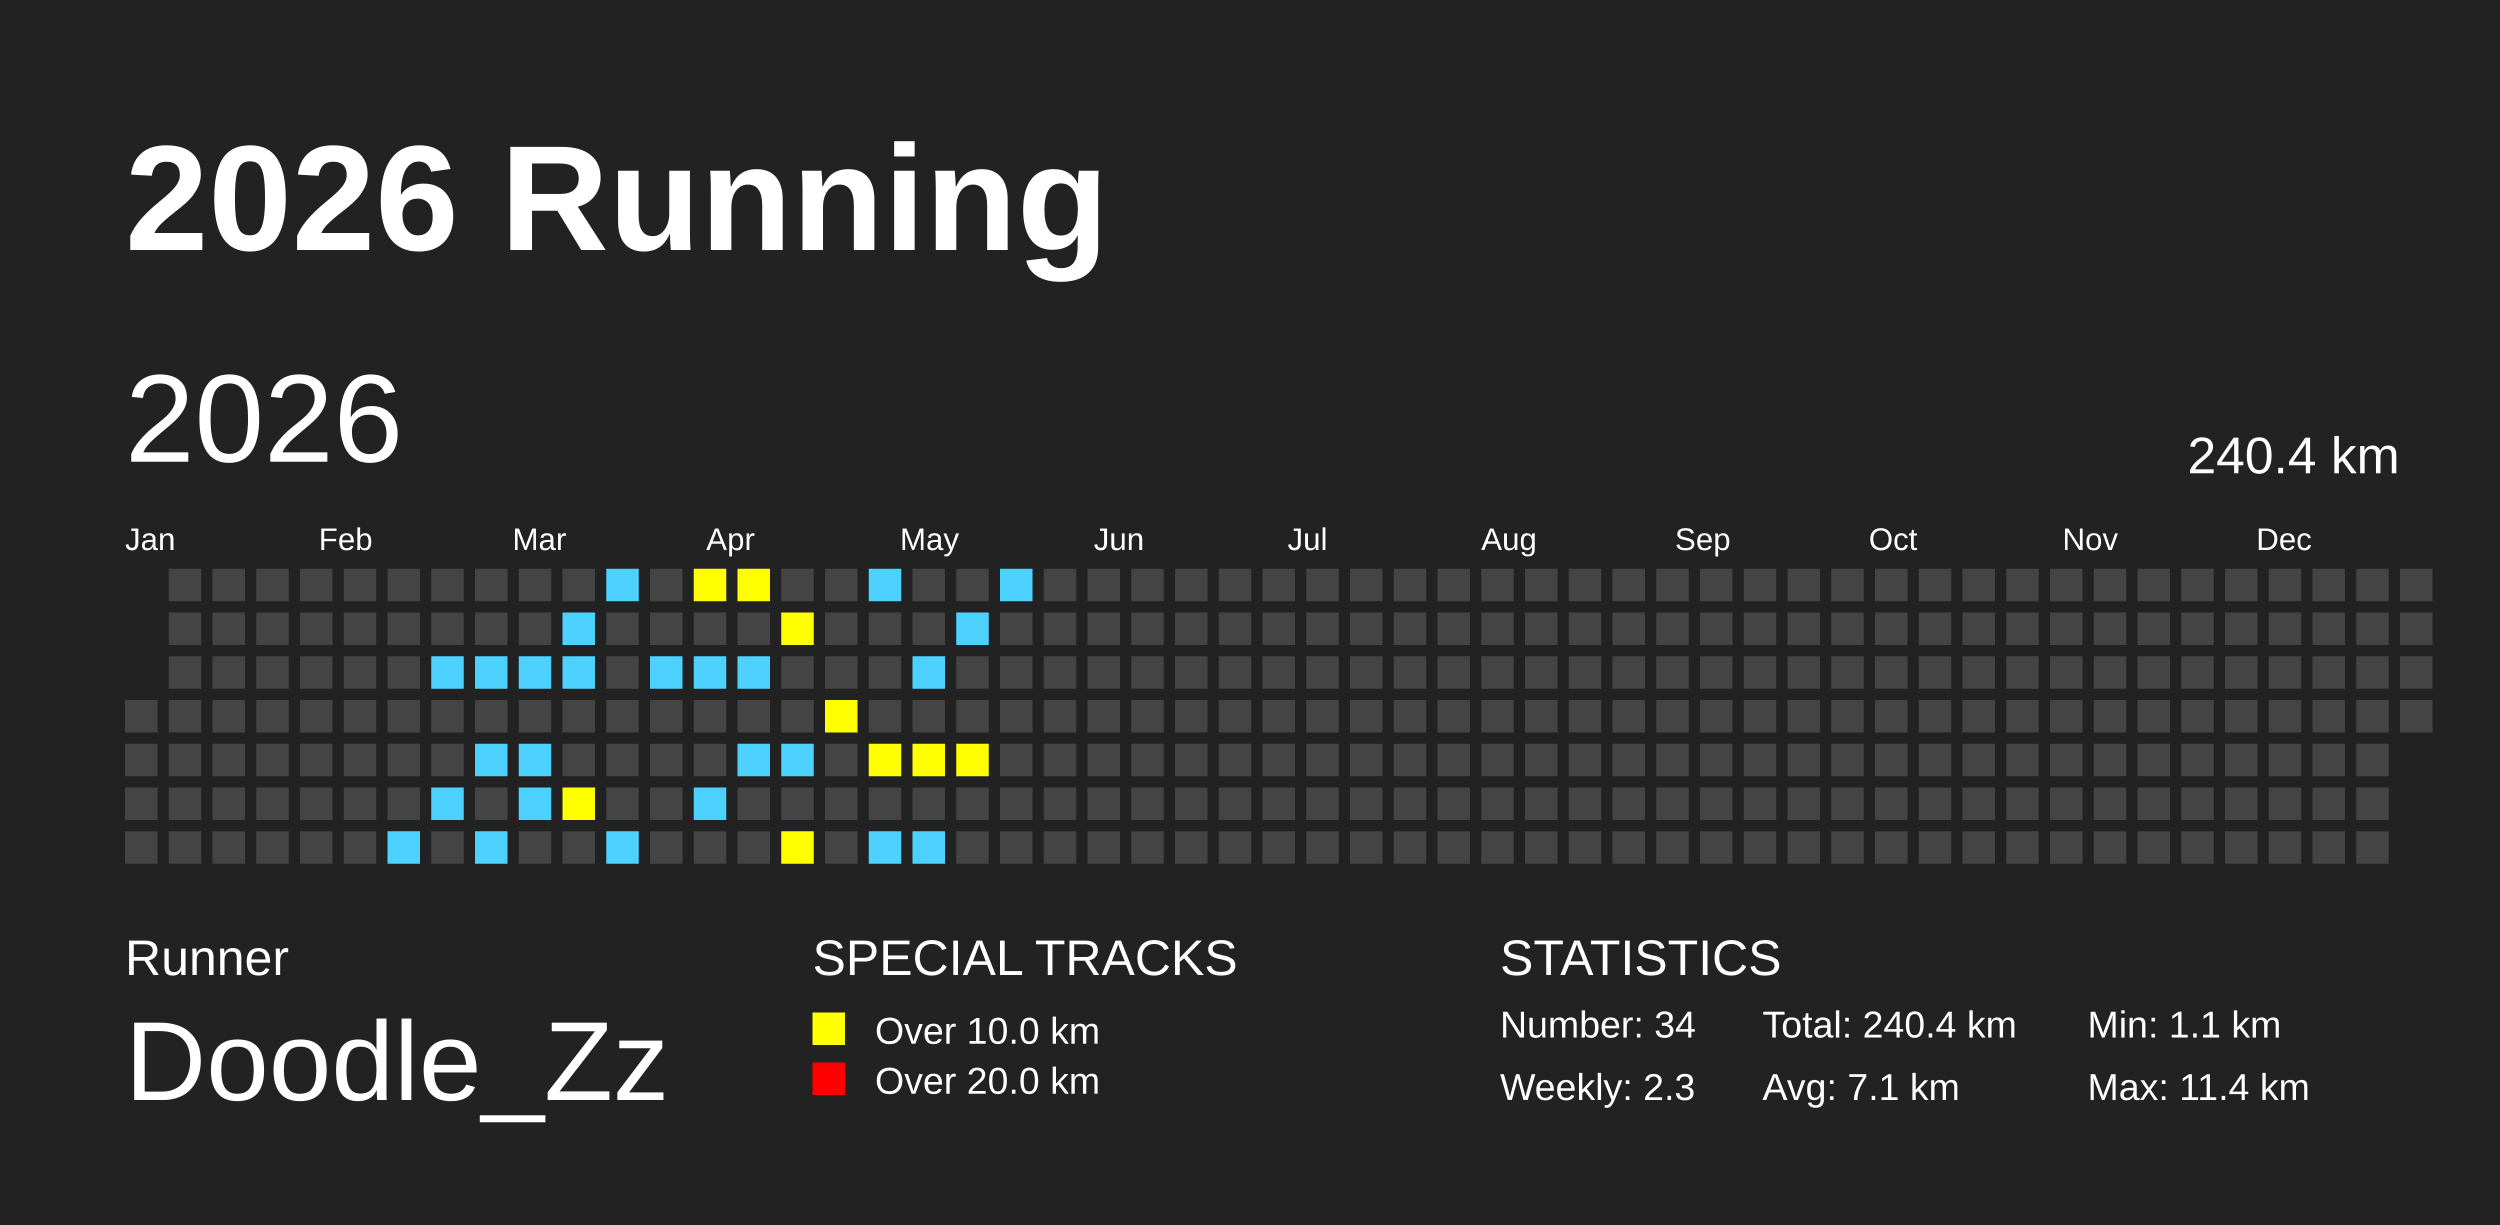
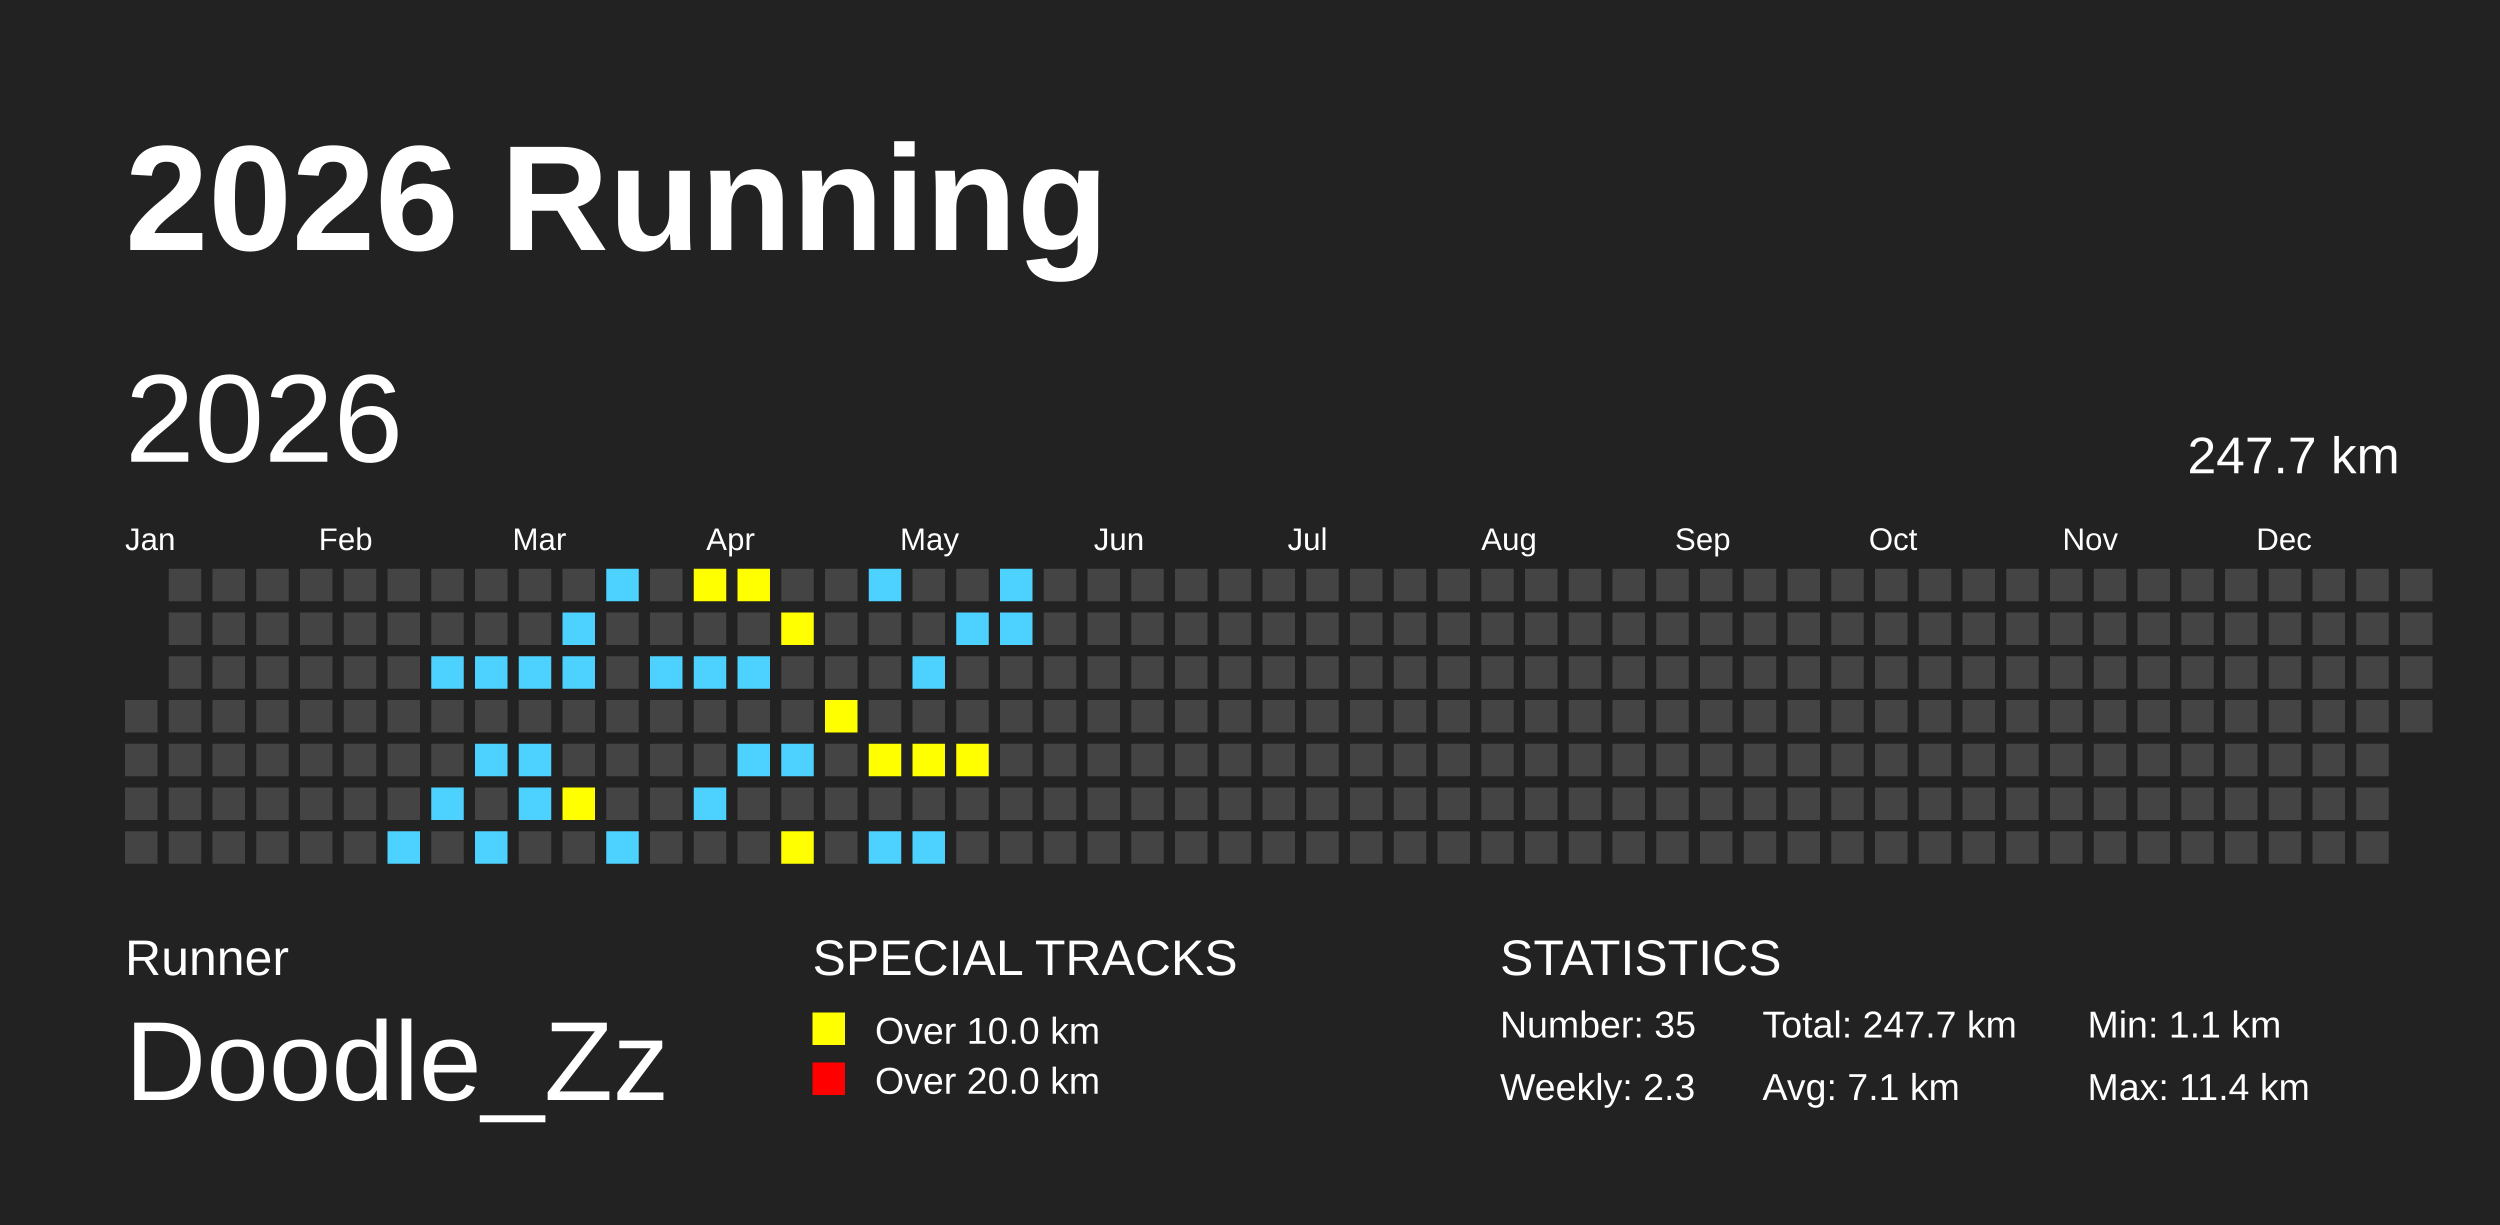
<svg xmlns="http://www.w3.org/2000/svg" baseProfile="full" height="98mm" version="1.1" viewBox="0,0,200,98" width="200mm">
  <defs />
  <rect fill="#222222" height="98" width="200" x="0" y="0" />
  <text fill="#FFFFFF" style="font-size:12px; font-family:Arial; font-weight:bold;" x="10" y="20">2026 Running</text>
  <text fill="#FFFFFF" style="font-size:4px; font-family:Arial" x="10" y="78">Runner</text>
  <text fill="#FFFFFF" style="font-size:9px; font-family:Arial" x="10" y="88">Doodle_Zz</text>
  <text fill="#FFFFFF" style="font-size:4px; font-family:Arial" x="65" y="78">SPECIAL TRACKS</text>
  <rect fill="yellow" height="2.6" width="2.6" x="65" y="81" />
  <text fill="#FFFFFF" style="font-size:3px; font-family:Arial" x="70" y="83.5">Over 10.0 km</text>
  <rect fill="red" height="2.6" width="2.6" x="65" y="85" />
  <text fill="#FFFFFF" style="font-size:3px; font-family:Arial" x="70" y="87.5">Over 20.0 km</text>
  <text fill="#FFFFFF" style="font-size:4px; font-family:Arial" x="120" y="78">STATISTICS</text>
-   <text fill="#FFFFFF" style="font-size:3px; font-family:Arial" x="120" y="83">Number: 34</text>
+   <text fill="#FFFFFF" style="font-size:3px; font-family:Arial" x="120" y="83">Number: 35</text>
  <text fill="#FFFFFF" style="font-size:3px; font-family:Arial" x="120" y="88">Weekly: 2.3</text>
-   <text fill="#FFFFFF" style="font-size:3px; font-family:Arial" x="141" y="83">Total: 240.4 km</text>
+   <text fill="#FFFFFF" style="font-size:3px; font-family:Arial" x="141" y="83">Total: 247.7 km</text>
  <text fill="#FFFFFF" style="font-size:3px; font-family:Arial" x="141" y="88">Avg: 7.1 km</text>
  <text fill="#FFFFFF" style="font-size:3px; font-family:Arial" x="167" y="83">Min: 1.1 km</text>
  <text fill="#FFFFFF" style="font-size:3px; font-family:Arial" x="167" y="88">Max: 11.4 km</text>
  <text dominant-baseline="hanging" fill="#FFFFFF" style="font-size:10.0px; font-family:Arial;" x="10" y="30">2026</text>
-   <text dominant-baseline="hanging" fill="#FFFFFF" style="font-size:4.125px; font-family:Arial;" x="175" y="35">240.4 km</text>
+   <text dominant-baseline="hanging" fill="#FFFFFF" style="font-size:4.125px; font-family:Arial;" x="175" y="35">247.7 km</text>
  <text fill="#FFFFFF" style="font-size:2.5px; font-family:Arial" x="10.0" y="44">Jan</text>
  <text fill="#FFFFFF" style="font-size:2.5px; font-family:Arial" x="25.5" y="44">Feb</text>
  <text fill="#FFFFFF" style="font-size:2.5px; font-family:Arial" x="41.0" y="44">Mar</text>
  <text fill="#FFFFFF" style="font-size:2.5px; font-family:Arial" x="56.5" y="44">Apr</text>
  <text fill="#FFFFFF" style="font-size:2.5px; font-family:Arial" x="72.0" y="44">May</text>
  <text fill="#FFFFFF" style="font-size:2.5px; font-family:Arial" x="87.5" y="44">Jun</text>
  <text fill="#FFFFFF" style="font-size:2.5px; font-family:Arial" x="103.0" y="44">Jul</text>
  <text fill="#FFFFFF" style="font-size:2.5px; font-family:Arial" x="118.5" y="44">Aug</text>
  <text fill="#FFFFFF" style="font-size:2.5px; font-family:Arial" x="134.0" y="44">Sep</text>
  <text fill="#FFFFFF" style="font-size:2.5px; font-family:Arial" x="149.5" y="44">Oct</text>
  <text fill="#FFFFFF" style="font-size:2.5px; font-family:Arial" x="165.0" y="44">Nov</text>
  <text fill="#FFFFFF" style="font-size:2.5px; font-family:Arial" x="180.5" y="44">Dec</text>
  <rect fill="#444444" height="2.6" width="2.6" x="10.0" y="56.0" />
  <rect fill="#444444" height="2.6" width="2.6" x="10.0" y="59.5" />
  <rect fill="#444444" height="2.6" width="2.6" x="10.0" y="63.0" />
  <rect fill="#444444" height="2.6" width="2.6" x="10.0" y="66.5" />
  <rect fill="#444444" height="2.6" width="2.6" x="13.5" y="45.5" />
  <rect fill="#444444" height="2.6" width="2.6" x="13.5" y="49.0" />
  <rect fill="#444444" height="2.6" width="2.6" x="13.5" y="52.5" />
  <rect fill="#444444" height="2.6" width="2.6" x="13.5" y="56.0" />
  <rect fill="#444444" height="2.6" width="2.6" x="13.5" y="59.5" />
  <rect fill="#444444" height="2.6" width="2.6" x="13.5" y="63.0" />
  <rect fill="#444444" height="2.6" width="2.6" x="13.5" y="66.5" />
  <rect fill="#444444" height="2.6" width="2.6" x="17.0" y="45.5" />
  <rect fill="#444444" height="2.6" width="2.6" x="17.0" y="49.0" />
  <rect fill="#444444" height="2.6" width="2.6" x="17.0" y="52.5" />
  <rect fill="#444444" height="2.6" width="2.6" x="17.0" y="56.0" />
  <rect fill="#444444" height="2.6" width="2.6" x="17.0" y="59.5" />
  <rect fill="#444444" height="2.6" width="2.6" x="17.0" y="63.0" />
  <rect fill="#444444" height="2.6" width="2.6" x="17.0" y="66.5" />
  <rect fill="#444444" height="2.6" width="2.6" x="20.5" y="45.5" />
  <rect fill="#444444" height="2.6" width="2.6" x="20.5" y="49.0" />
  <rect fill="#444444" height="2.6" width="2.6" x="20.5" y="52.5" />
  <rect fill="#444444" height="2.6" width="2.6" x="20.5" y="56.0" />
  <rect fill="#444444" height="2.6" width="2.6" x="20.5" y="59.5" />
  <rect fill="#444444" height="2.6" width="2.6" x="20.5" y="63.0" />
  <rect fill="#444444" height="2.6" width="2.6" x="20.5" y="66.5" />
  <rect fill="#444444" height="2.6" width="2.6" x="24.0" y="45.5" />
  <rect fill="#444444" height="2.6" width="2.6" x="24.0" y="49.0" />
  <rect fill="#444444" height="2.6" width="2.6" x="24.0" y="52.5" />
  <rect fill="#444444" height="2.6" width="2.6" x="24.0" y="56.0" />
  <rect fill="#444444" height="2.6" width="2.6" x="24.0" y="59.5" />
  <rect fill="#444444" height="2.6" width="2.6" x="24.0" y="63.0" />
  <rect fill="#444444" height="2.6" width="2.6" x="24.0" y="66.5" />
  <rect fill="#444444" height="2.6" width="2.6" x="27.5" y="45.5" />
  <rect fill="#444444" height="2.6" width="2.6" x="27.5" y="49.0" />
  <rect fill="#444444" height="2.6" width="2.6" x="27.5" y="52.5" />
  <rect fill="#444444" height="2.6" width="2.6" x="27.5" y="56.0" />
  <rect fill="#444444" height="2.6" width="2.6" x="27.5" y="59.5" />
  <rect fill="#444444" height="2.6" width="2.6" x="27.5" y="63.0" />
  <rect fill="#444444" height="2.6" width="2.6" x="27.5" y="66.5" />
  <rect fill="#444444" height="2.6" width="2.6" x="31.0" y="45.5" />
  <rect fill="#444444" height="2.6" width="2.6" x="31.0" y="49.0" />
  <rect fill="#444444" height="2.6" width="2.6" x="31.0" y="52.5" />
  <rect fill="#444444" height="2.6" width="2.6" x="31.0" y="56.0" />
  <rect fill="#444444" height="2.6" width="2.6" x="31.0" y="59.5" />
  <rect fill="#444444" height="2.6" width="2.6" x="31.0" y="63.0" />
  <rect fill="#4DD2FF" height="2.6" width="2.6" x="31.0" y="66.5" />
  <rect fill="#444444" height="2.6" width="2.6" x="34.5" y="45.5" />
  <rect fill="#444444" height="2.6" width="2.6" x="34.5" y="49.0" />
  <rect fill="#4DD2FF" height="2.6" width="2.6" x="34.5" y="52.5" />
  <rect fill="#444444" height="2.6" width="2.6" x="34.5" y="56.0" />
  <rect fill="#444444" height="2.6" width="2.6" x="34.5" y="59.5" />
  <rect fill="#4DD2FF" height="2.6" width="2.6" x="34.5" y="63.0" />
  <rect fill="#444444" height="2.6" width="2.6" x="34.5" y="66.5" />
  <rect fill="#444444" height="2.6" width="2.6" x="38.0" y="45.5" />
  <rect fill="#444444" height="2.6" width="2.6" x="38.0" y="49.0" />
  <rect fill="#4DD2FF" height="2.6" width="2.6" x="38.0" y="52.5" />
  <rect fill="#444444" height="2.6" width="2.6" x="38.0" y="56.0" />
  <rect fill="#4DD2FF" height="2.6" width="2.6" x="38.0" y="59.5" />
  <rect fill="#444444" height="2.6" width="2.6" x="38.0" y="63.0" />
  <rect fill="#4DD2FF" height="2.6" width="2.6" x="38.0" y="66.5" />
  <rect fill="#444444" height="2.6" width="2.6" x="41.5" y="45.5" />
  <rect fill="#444444" height="2.6" width="2.6" x="41.5" y="49.0" />
  <rect fill="#4DD2FF" height="2.6" width="2.6" x="41.5" y="52.5" />
  <rect fill="#444444" height="2.6" width="2.6" x="41.5" y="56.0" />
  <rect fill="#4DD2FF" height="2.6" width="2.6" x="41.5" y="59.5" />
  <rect fill="#4DD2FF" height="2.6" width="2.6" x="41.5" y="63.0" />
  <rect fill="#444444" height="2.6" width="2.6" x="41.5" y="66.5" />
  <rect fill="#444444" height="2.6" width="2.6" x="45.0" y="45.5" />
  <rect fill="#4DD2FF" height="2.6" width="2.6" x="45.0" y="49.0" />
  <rect fill="#4DD2FF" height="2.6" width="2.6" x="45.0" y="52.5" />
  <rect fill="#444444" height="2.6" width="2.6" x="45.0" y="56.0" />
  <rect fill="#444444" height="2.6" width="2.6" x="45.0" y="59.5" />
  <rect fill="yellow" height="2.6" width="2.6" x="45.0" y="63.0" />
  <rect fill="#444444" height="2.6" width="2.6" x="45.0" y="66.5" />
  <rect fill="#4DD2FF" height="2.6" width="2.6" x="48.5" y="45.5" />
  <rect fill="#444444" height="2.6" width="2.6" x="48.5" y="49.0" />
  <rect fill="#444444" height="2.6" width="2.6" x="48.5" y="52.5" />
  <rect fill="#444444" height="2.6" width="2.6" x="48.5" y="56.0" />
  <rect fill="#444444" height="2.6" width="2.6" x="48.5" y="59.5" />
  <rect fill="#444444" height="2.6" width="2.6" x="48.5" y="63.0" />
  <rect fill="#4DD2FF" height="2.6" width="2.6" x="48.5" y="66.5" />
  <rect fill="#444444" height="2.6" width="2.6" x="52.0" y="45.5" />
  <rect fill="#444444" height="2.6" width="2.6" x="52.0" y="49.0" />
  <rect fill="#4DD2FF" height="2.6" width="2.6" x="52.0" y="52.5" />
  <rect fill="#444444" height="2.6" width="2.6" x="52.0" y="56.0" />
  <rect fill="#444444" height="2.6" width="2.6" x="52.0" y="59.5" />
  <rect fill="#444444" height="2.6" width="2.6" x="52.0" y="63.0" />
  <rect fill="#444444" height="2.6" width="2.6" x="52.0" y="66.5" />
  <rect fill="yellow" height="2.6" width="2.6" x="55.5" y="45.5" />
  <rect fill="#444444" height="2.6" width="2.6" x="55.5" y="49.0" />
  <rect fill="#4DD2FF" height="2.6" width="2.6" x="55.5" y="52.5" />
  <rect fill="#444444" height="2.6" width="2.6" x="55.5" y="56.0" />
  <rect fill="#444444" height="2.6" width="2.6" x="55.5" y="59.5" />
  <rect fill="#4DD2FF" height="2.6" width="2.6" x="55.5" y="63.0" />
  <rect fill="#444444" height="2.6" width="2.6" x="55.5" y="66.5" />
  <rect fill="yellow" height="2.6" width="2.6" x="59.0" y="45.5" />
  <rect fill="#444444" height="2.6" width="2.6" x="59.0" y="49.0" />
  <rect fill="#4DD2FF" height="2.6" width="2.6" x="59.0" y="52.5" />
  <rect fill="#444444" height="2.6" width="2.6" x="59.0" y="56.0" />
  <rect fill="#4DD2FF" height="2.6" width="2.6" x="59.0" y="59.5" />
  <rect fill="#444444" height="2.6" width="2.6" x="59.0" y="63.0" />
  <rect fill="#444444" height="2.6" width="2.6" x="59.0" y="66.5" />
  <rect fill="#444444" height="2.6" width="2.6" x="62.5" y="45.5" />
  <rect fill="yellow" height="2.6" width="2.6" x="62.5" y="49.0" />
  <rect fill="#444444" height="2.6" width="2.6" x="62.5" y="52.5" />
  <rect fill="#444444" height="2.6" width="2.6" x="62.5" y="56.0" />
  <rect fill="#4DD2FF" height="2.6" width="2.6" x="62.5" y="59.5" />
  <rect fill="#444444" height="2.6" width="2.6" x="62.5" y="63.0" />
  <rect fill="yellow" height="2.6" width="2.6" x="62.5" y="66.5" />
  <rect fill="#444444" height="2.6" width="2.6" x="66.0" y="45.5" />
  <rect fill="#444444" height="2.6" width="2.6" x="66.0" y="49.0" />
  <rect fill="#444444" height="2.6" width="2.6" x="66.0" y="52.5" />
  <rect fill="yellow" height="2.6" width="2.6" x="66.0" y="56.0" />
  <rect fill="#444444" height="2.6" width="2.6" x="66.0" y="59.5" />
  <rect fill="#444444" height="2.6" width="2.6" x="66.0" y="63.0" />
  <rect fill="#444444" height="2.6" width="2.6" x="66.0" y="66.5" />
  <rect fill="#4DD2FF" height="2.6" width="2.6" x="69.5" y="45.5" />
  <rect fill="#444444" height="2.6" width="2.6" x="69.5" y="49.0" />
  <rect fill="#444444" height="2.6" width="2.6" x="69.5" y="52.5" />
  <rect fill="#444444" height="2.6" width="2.6" x="69.5" y="56.0" />
  <rect fill="yellow" height="2.6" width="2.6" x="69.5" y="59.5" />
  <rect fill="#444444" height="2.6" width="2.6" x="69.5" y="63.0" />
  <rect fill="#4DD2FF" height="2.6" width="2.6" x="69.5" y="66.5" />
  <rect fill="#444444" height="2.6" width="2.6" x="73.0" y="45.5" />
  <rect fill="#444444" height="2.6" width="2.6" x="73.0" y="49.0" />
  <rect fill="#4DD2FF" height="2.6" width="2.6" x="73.0" y="52.5" />
  <rect fill="#444444" height="2.6" width="2.6" x="73.0" y="56.0" />
  <rect fill="yellow" height="2.6" width="2.6" x="73.0" y="59.5" />
  <rect fill="#444444" height="2.6" width="2.6" x="73.0" y="63.0" />
  <rect fill="#4DD2FF" height="2.6" width="2.6" x="73.0" y="66.5" />
  <rect fill="#444444" height="2.6" width="2.6" x="76.5" y="45.5" />
  <rect fill="#4DD2FF" height="2.6" width="2.6" x="76.5" y="49.0" />
  <rect fill="#444444" height="2.6" width="2.6" x="76.5" y="52.5" />
  <rect fill="#444444" height="2.6" width="2.6" x="76.5" y="56.0" />
  <rect fill="yellow" height="2.6" width="2.6" x="76.5" y="59.5" />
  <rect fill="#444444" height="2.6" width="2.6" x="76.5" y="63.0" />
  <rect fill="#444444" height="2.6" width="2.6" x="76.5" y="66.5" />
  <rect fill="#4DD2FF" height="2.6" width="2.6" x="80.0" y="45.5" />
-   <rect fill="#444444" height="2.6" width="2.6" x="80.0" y="49.0" />
+   <rect fill="#4DD2FF" height="2.6" width="2.6" x="80.0" y="49.0" />
  <rect fill="#444444" height="2.6" width="2.6" x="80.0" y="52.5" />
  <rect fill="#444444" height="2.6" width="2.6" x="80.0" y="56.0" />
  <rect fill="#444444" height="2.6" width="2.6" x="80.0" y="59.5" />
  <rect fill="#444444" height="2.6" width="2.6" x="80.0" y="63.0" />
  <rect fill="#444444" height="2.6" width="2.6" x="80.0" y="66.5" />
  <rect fill="#444444" height="2.6" width="2.6" x="83.5" y="45.5" />
  <rect fill="#444444" height="2.6" width="2.6" x="83.5" y="49.0" />
  <rect fill="#444444" height="2.6" width="2.6" x="83.5" y="52.5" />
  <rect fill="#444444" height="2.6" width="2.6" x="83.5" y="56.0" />
  <rect fill="#444444" height="2.6" width="2.6" x="83.5" y="59.5" />
  <rect fill="#444444" height="2.6" width="2.6" x="83.5" y="63.0" />
  <rect fill="#444444" height="2.6" width="2.6" x="83.5" y="66.5" />
  <rect fill="#444444" height="2.6" width="2.6" x="87.0" y="45.5" />
  <rect fill="#444444" height="2.6" width="2.6" x="87.0" y="49.0" />
  <rect fill="#444444" height="2.6" width="2.6" x="87.0" y="52.5" />
  <rect fill="#444444" height="2.6" width="2.6" x="87.0" y="56.0" />
  <rect fill="#444444" height="2.6" width="2.6" x="87.0" y="59.5" />
  <rect fill="#444444" height="2.6" width="2.6" x="87.0" y="63.0" />
  <rect fill="#444444" height="2.6" width="2.6" x="87.0" y="66.5" />
  <rect fill="#444444" height="2.6" width="2.6" x="90.5" y="45.5" />
  <rect fill="#444444" height="2.6" width="2.6" x="90.5" y="49.0" />
  <rect fill="#444444" height="2.6" width="2.6" x="90.5" y="52.5" />
  <rect fill="#444444" height="2.6" width="2.6" x="90.5" y="56.0" />
  <rect fill="#444444" height="2.6" width="2.6" x="90.5" y="59.5" />
  <rect fill="#444444" height="2.6" width="2.6" x="90.5" y="63.0" />
  <rect fill="#444444" height="2.6" width="2.6" x="90.5" y="66.5" />
  <rect fill="#444444" height="2.6" width="2.6" x="94.0" y="45.5" />
  <rect fill="#444444" height="2.6" width="2.6" x="94.0" y="49.0" />
  <rect fill="#444444" height="2.6" width="2.6" x="94.0" y="52.5" />
  <rect fill="#444444" height="2.6" width="2.6" x="94.0" y="56.0" />
  <rect fill="#444444" height="2.6" width="2.6" x="94.0" y="59.5" />
  <rect fill="#444444" height="2.6" width="2.6" x="94.0" y="63.0" />
  <rect fill="#444444" height="2.6" width="2.6" x="94.0" y="66.5" />
  <rect fill="#444444" height="2.6" width="2.6" x="97.5" y="45.5" />
  <rect fill="#444444" height="2.6" width="2.6" x="97.5" y="49.0" />
  <rect fill="#444444" height="2.6" width="2.6" x="97.5" y="52.5" />
  <rect fill="#444444" height="2.6" width="2.6" x="97.5" y="56.0" />
  <rect fill="#444444" height="2.6" width="2.6" x="97.5" y="59.5" />
  <rect fill="#444444" height="2.6" width="2.6" x="97.5" y="63.0" />
  <rect fill="#444444" height="2.6" width="2.6" x="97.5" y="66.5" />
  <rect fill="#444444" height="2.6" width="2.6" x="101.0" y="45.5" />
  <rect fill="#444444" height="2.6" width="2.6" x="101.0" y="49.0" />
  <rect fill="#444444" height="2.6" width="2.6" x="101.0" y="52.5" />
  <rect fill="#444444" height="2.6" width="2.6" x="101.0" y="56.0" />
  <rect fill="#444444" height="2.6" width="2.6" x="101.0" y="59.5" />
  <rect fill="#444444" height="2.6" width="2.6" x="101.0" y="63.0" />
  <rect fill="#444444" height="2.6" width="2.6" x="101.0" y="66.5" />
  <rect fill="#444444" height="2.6" width="2.6" x="104.5" y="45.5" />
  <rect fill="#444444" height="2.6" width="2.6" x="104.5" y="49.0" />
  <rect fill="#444444" height="2.6" width="2.6" x="104.5" y="52.5" />
  <rect fill="#444444" height="2.6" width="2.6" x="104.5" y="56.0" />
  <rect fill="#444444" height="2.6" width="2.6" x="104.5" y="59.5" />
  <rect fill="#444444" height="2.6" width="2.6" x="104.5" y="63.0" />
  <rect fill="#444444" height="2.6" width="2.6" x="104.5" y="66.5" />
  <rect fill="#444444" height="2.6" width="2.6" x="108.0" y="45.5" />
  <rect fill="#444444" height="2.6" width="2.6" x="108.0" y="49.0" />
  <rect fill="#444444" height="2.6" width="2.6" x="108.0" y="52.5" />
  <rect fill="#444444" height="2.6" width="2.6" x="108.0" y="56.0" />
  <rect fill="#444444" height="2.6" width="2.6" x="108.0" y="59.5" />
  <rect fill="#444444" height="2.6" width="2.6" x="108.0" y="63.0" />
  <rect fill="#444444" height="2.6" width="2.6" x="108.0" y="66.5" />
  <rect fill="#444444" height="2.6" width="2.6" x="111.5" y="45.5" />
  <rect fill="#444444" height="2.6" width="2.6" x="111.5" y="49.0" />
  <rect fill="#444444" height="2.6" width="2.6" x="111.5" y="52.5" />
  <rect fill="#444444" height="2.6" width="2.6" x="111.5" y="56.0" />
  <rect fill="#444444" height="2.6" width="2.6" x="111.5" y="59.5" />
  <rect fill="#444444" height="2.6" width="2.6" x="111.5" y="63.0" />
  <rect fill="#444444" height="2.6" width="2.6" x="111.5" y="66.5" />
  <rect fill="#444444" height="2.6" width="2.6" x="115.0" y="45.5" />
  <rect fill="#444444" height="2.6" width="2.6" x="115.0" y="49.0" />
  <rect fill="#444444" height="2.6" width="2.6" x="115.0" y="52.5" />
  <rect fill="#444444" height="2.6" width="2.6" x="115.0" y="56.0" />
  <rect fill="#444444" height="2.6" width="2.6" x="115.0" y="59.5" />
  <rect fill="#444444" height="2.6" width="2.6" x="115.0" y="63.0" />
  <rect fill="#444444" height="2.6" width="2.6" x="115.0" y="66.5" />
  <rect fill="#444444" height="2.6" width="2.6" x="118.5" y="45.5" />
  <rect fill="#444444" height="2.6" width="2.6" x="118.5" y="49.0" />
  <rect fill="#444444" height="2.6" width="2.6" x="118.5" y="52.5" />
  <rect fill="#444444" height="2.6" width="2.6" x="118.5" y="56.0" />
  <rect fill="#444444" height="2.6" width="2.6" x="118.5" y="59.5" />
  <rect fill="#444444" height="2.6" width="2.6" x="118.5" y="63.0" />
  <rect fill="#444444" height="2.6" width="2.6" x="118.5" y="66.5" />
  <rect fill="#444444" height="2.6" width="2.6" x="122.0" y="45.5" />
  <rect fill="#444444" height="2.6" width="2.6" x="122.0" y="49.0" />
  <rect fill="#444444" height="2.6" width="2.6" x="122.0" y="52.5" />
  <rect fill="#444444" height="2.6" width="2.6" x="122.0" y="56.0" />
  <rect fill="#444444" height="2.6" width="2.6" x="122.0" y="59.5" />
  <rect fill="#444444" height="2.6" width="2.6" x="122.0" y="63.0" />
  <rect fill="#444444" height="2.6" width="2.6" x="122.0" y="66.5" />
  <rect fill="#444444" height="2.6" width="2.6" x="125.5" y="45.5" />
  <rect fill="#444444" height="2.6" width="2.6" x="125.5" y="49.0" />
  <rect fill="#444444" height="2.6" width="2.6" x="125.5" y="52.5" />
  <rect fill="#444444" height="2.6" width="2.6" x="125.5" y="56.0" />
  <rect fill="#444444" height="2.6" width="2.6" x="125.5" y="59.5" />
  <rect fill="#444444" height="2.6" width="2.6" x="125.5" y="63.0" />
  <rect fill="#444444" height="2.6" width="2.6" x="125.5" y="66.5" />
  <rect fill="#444444" height="2.6" width="2.6" x="129.0" y="45.5" />
  <rect fill="#444444" height="2.6" width="2.6" x="129.0" y="49.0" />
  <rect fill="#444444" height="2.6" width="2.6" x="129.0" y="52.5" />
  <rect fill="#444444" height="2.6" width="2.6" x="129.0" y="56.0" />
  <rect fill="#444444" height="2.6" width="2.6" x="129.0" y="59.5" />
  <rect fill="#444444" height="2.6" width="2.6" x="129.0" y="63.0" />
  <rect fill="#444444" height="2.6" width="2.6" x="129.0" y="66.5" />
  <rect fill="#444444" height="2.6" width="2.6" x="132.5" y="45.5" />
  <rect fill="#444444" height="2.6" width="2.6" x="132.5" y="49.0" />
  <rect fill="#444444" height="2.6" width="2.6" x="132.5" y="52.5" />
  <rect fill="#444444" height="2.6" width="2.6" x="132.5" y="56.0" />
  <rect fill="#444444" height="2.6" width="2.6" x="132.5" y="59.5" />
  <rect fill="#444444" height="2.6" width="2.6" x="132.5" y="63.0" />
  <rect fill="#444444" height="2.6" width="2.6" x="132.5" y="66.5" />
  <rect fill="#444444" height="2.6" width="2.6" x="136.0" y="45.5" />
  <rect fill="#444444" height="2.6" width="2.6" x="136.0" y="49.0" />
  <rect fill="#444444" height="2.6" width="2.6" x="136.0" y="52.5" />
  <rect fill="#444444" height="2.6" width="2.6" x="136.0" y="56.0" />
  <rect fill="#444444" height="2.6" width="2.6" x="136.0" y="59.5" />
  <rect fill="#444444" height="2.6" width="2.6" x="136.0" y="63.0" />
  <rect fill="#444444" height="2.6" width="2.6" x="136.0" y="66.5" />
  <rect fill="#444444" height="2.6" width="2.6" x="139.5" y="45.5" />
  <rect fill="#444444" height="2.6" width="2.6" x="139.5" y="49.0" />
  <rect fill="#444444" height="2.6" width="2.6" x="139.5" y="52.5" />
  <rect fill="#444444" height="2.6" width="2.6" x="139.5" y="56.0" />
  <rect fill="#444444" height="2.6" width="2.6" x="139.5" y="59.5" />
  <rect fill="#444444" height="2.6" width="2.6" x="139.5" y="63.0" />
  <rect fill="#444444" height="2.6" width="2.6" x="139.5" y="66.5" />
  <rect fill="#444444" height="2.6" width="2.6" x="143.0" y="45.5" />
  <rect fill="#444444" height="2.6" width="2.6" x="143.0" y="49.0" />
  <rect fill="#444444" height="2.6" width="2.6" x="143.0" y="52.5" />
  <rect fill="#444444" height="2.6" width="2.6" x="143.0" y="56.0" />
  <rect fill="#444444" height="2.6" width="2.6" x="143.0" y="59.5" />
  <rect fill="#444444" height="2.6" width="2.6" x="143.0" y="63.0" />
  <rect fill="#444444" height="2.6" width="2.6" x="143.0" y="66.5" />
  <rect fill="#444444" height="2.6" width="2.6" x="146.5" y="45.5" />
  <rect fill="#444444" height="2.6" width="2.6" x="146.5" y="49.0" />
  <rect fill="#444444" height="2.6" width="2.6" x="146.5" y="52.5" />
  <rect fill="#444444" height="2.6" width="2.6" x="146.5" y="56.0" />
  <rect fill="#444444" height="2.6" width="2.6" x="146.5" y="59.5" />
  <rect fill="#444444" height="2.6" width="2.6" x="146.5" y="63.0" />
  <rect fill="#444444" height="2.6" width="2.6" x="146.5" y="66.5" />
  <rect fill="#444444" height="2.6" width="2.6" x="150.0" y="45.5" />
  <rect fill="#444444" height="2.6" width="2.6" x="150.0" y="49.0" />
  <rect fill="#444444" height="2.6" width="2.6" x="150.0" y="52.5" />
  <rect fill="#444444" height="2.6" width="2.6" x="150.0" y="56.0" />
  <rect fill="#444444" height="2.6" width="2.6" x="150.0" y="59.5" />
  <rect fill="#444444" height="2.6" width="2.6" x="150.0" y="63.0" />
  <rect fill="#444444" height="2.6" width="2.6" x="150.0" y="66.5" />
  <rect fill="#444444" height="2.6" width="2.6" x="153.5" y="45.5" />
  <rect fill="#444444" height="2.6" width="2.6" x="153.5" y="49.0" />
  <rect fill="#444444" height="2.6" width="2.6" x="153.5" y="52.5" />
  <rect fill="#444444" height="2.6" width="2.6" x="153.5" y="56.0" />
  <rect fill="#444444" height="2.6" width="2.6" x="153.5" y="59.5" />
  <rect fill="#444444" height="2.6" width="2.6" x="153.5" y="63.0" />
  <rect fill="#444444" height="2.6" width="2.6" x="153.5" y="66.5" />
  <rect fill="#444444" height="2.6" width="2.6" x="157.0" y="45.5" />
  <rect fill="#444444" height="2.6" width="2.6" x="157.0" y="49.0" />
  <rect fill="#444444" height="2.6" width="2.6" x="157.0" y="52.5" />
  <rect fill="#444444" height="2.6" width="2.6" x="157.0" y="56.0" />
  <rect fill="#444444" height="2.6" width="2.6" x="157.0" y="59.5" />
  <rect fill="#444444" height="2.6" width="2.6" x="157.0" y="63.0" />
  <rect fill="#444444" height="2.6" width="2.6" x="157.0" y="66.5" />
  <rect fill="#444444" height="2.6" width="2.6" x="160.5" y="45.5" />
  <rect fill="#444444" height="2.6" width="2.6" x="160.5" y="49.0" />
  <rect fill="#444444" height="2.6" width="2.6" x="160.5" y="52.5" />
  <rect fill="#444444" height="2.6" width="2.6" x="160.5" y="56.0" />
  <rect fill="#444444" height="2.6" width="2.6" x="160.5" y="59.5" />
  <rect fill="#444444" height="2.6" width="2.6" x="160.5" y="63.0" />
  <rect fill="#444444" height="2.6" width="2.6" x="160.5" y="66.5" />
  <rect fill="#444444" height="2.6" width="2.6" x="164.0" y="45.5" />
  <rect fill="#444444" height="2.6" width="2.6" x="164.0" y="49.0" />
  <rect fill="#444444" height="2.6" width="2.6" x="164.0" y="52.5" />
  <rect fill="#444444" height="2.6" width="2.6" x="164.0" y="56.0" />
  <rect fill="#444444" height="2.6" width="2.6" x="164.0" y="59.5" />
  <rect fill="#444444" height="2.6" width="2.6" x="164.0" y="63.0" />
  <rect fill="#444444" height="2.6" width="2.6" x="164.0" y="66.5" />
  <rect fill="#444444" height="2.6" width="2.6" x="167.5" y="45.5" />
  <rect fill="#444444" height="2.6" width="2.6" x="167.5" y="49.0" />
  <rect fill="#444444" height="2.6" width="2.6" x="167.5" y="52.5" />
  <rect fill="#444444" height="2.6" width="2.6" x="167.5" y="56.0" />
  <rect fill="#444444" height="2.6" width="2.6" x="167.5" y="59.5" />
  <rect fill="#444444" height="2.6" width="2.6" x="167.5" y="63.0" />
  <rect fill="#444444" height="2.6" width="2.6" x="167.5" y="66.5" />
  <rect fill="#444444" height="2.6" width="2.6" x="171.0" y="45.5" />
  <rect fill="#444444" height="2.6" width="2.6" x="171.0" y="49.0" />
  <rect fill="#444444" height="2.6" width="2.6" x="171.0" y="52.5" />
  <rect fill="#444444" height="2.6" width="2.6" x="171.0" y="56.0" />
  <rect fill="#444444" height="2.6" width="2.6" x="171.0" y="59.5" />
  <rect fill="#444444" height="2.6" width="2.6" x="171.0" y="63.0" />
  <rect fill="#444444" height="2.6" width="2.6" x="171.0" y="66.5" />
  <rect fill="#444444" height="2.6" width="2.6" x="174.5" y="45.5" />
  <rect fill="#444444" height="2.6" width="2.6" x="174.5" y="49.0" />
  <rect fill="#444444" height="2.6" width="2.6" x="174.5" y="52.5" />
  <rect fill="#444444" height="2.6" width="2.6" x="174.5" y="56.0" />
  <rect fill="#444444" height="2.6" width="2.6" x="174.5" y="59.5" />
  <rect fill="#444444" height="2.6" width="2.6" x="174.5" y="63.0" />
  <rect fill="#444444" height="2.6" width="2.6" x="174.5" y="66.5" />
  <rect fill="#444444" height="2.6" width="2.6" x="178.0" y="45.5" />
  <rect fill="#444444" height="2.6" width="2.6" x="178.0" y="49.0" />
  <rect fill="#444444" height="2.6" width="2.6" x="178.0" y="52.5" />
  <rect fill="#444444" height="2.6" width="2.6" x="178.0" y="56.0" />
  <rect fill="#444444" height="2.6" width="2.6" x="178.0" y="59.5" />
  <rect fill="#444444" height="2.6" width="2.6" x="178.0" y="63.0" />
  <rect fill="#444444" height="2.6" width="2.6" x="178.0" y="66.5" />
  <rect fill="#444444" height="2.6" width="2.6" x="181.5" y="45.5" />
  <rect fill="#444444" height="2.6" width="2.6" x="181.5" y="49.0" />
  <rect fill="#444444" height="2.6" width="2.6" x="181.5" y="52.5" />
  <rect fill="#444444" height="2.6" width="2.6" x="181.5" y="56.0" />
  <rect fill="#444444" height="2.6" width="2.6" x="181.5" y="59.5" />
  <rect fill="#444444" height="2.6" width="2.6" x="181.5" y="63.0" />
  <rect fill="#444444" height="2.6" width="2.6" x="181.5" y="66.5" />
  <rect fill="#444444" height="2.6" width="2.6" x="185.0" y="45.5" />
  <rect fill="#444444" height="2.6" width="2.6" x="185.0" y="49.0" />
  <rect fill="#444444" height="2.6" width="2.6" x="185.0" y="52.5" />
  <rect fill="#444444" height="2.6" width="2.6" x="185.0" y="56.0" />
  <rect fill="#444444" height="2.6" width="2.6" x="185.0" y="59.5" />
  <rect fill="#444444" height="2.6" width="2.6" x="185.0" y="63.0" />
  <rect fill="#444444" height="2.6" width="2.6" x="185.0" y="66.5" />
  <rect fill="#444444" height="2.6" width="2.6" x="188.5" y="45.5" />
  <rect fill="#444444" height="2.6" width="2.6" x="188.5" y="49.0" />
  <rect fill="#444444" height="2.6" width="2.6" x="188.5" y="52.5" />
  <rect fill="#444444" height="2.6" width="2.6" x="188.5" y="56.0" />
  <rect fill="#444444" height="2.6" width="2.6" x="188.5" y="59.5" />
  <rect fill="#444444" height="2.6" width="2.6" x="188.5" y="63.0" />
  <rect fill="#444444" height="2.6" width="2.6" x="188.5" y="66.5" />
  <rect fill="#444444" height="2.6" width="2.6" x="192.0" y="45.5" />
  <rect fill="#444444" height="2.6" width="2.6" x="192.0" y="49.0" />
  <rect fill="#444444" height="2.6" width="2.6" x="192.0" y="52.5" />
  <rect fill="#444444" height="2.6" width="2.6" x="192.0" y="56.0" />
</svg>
